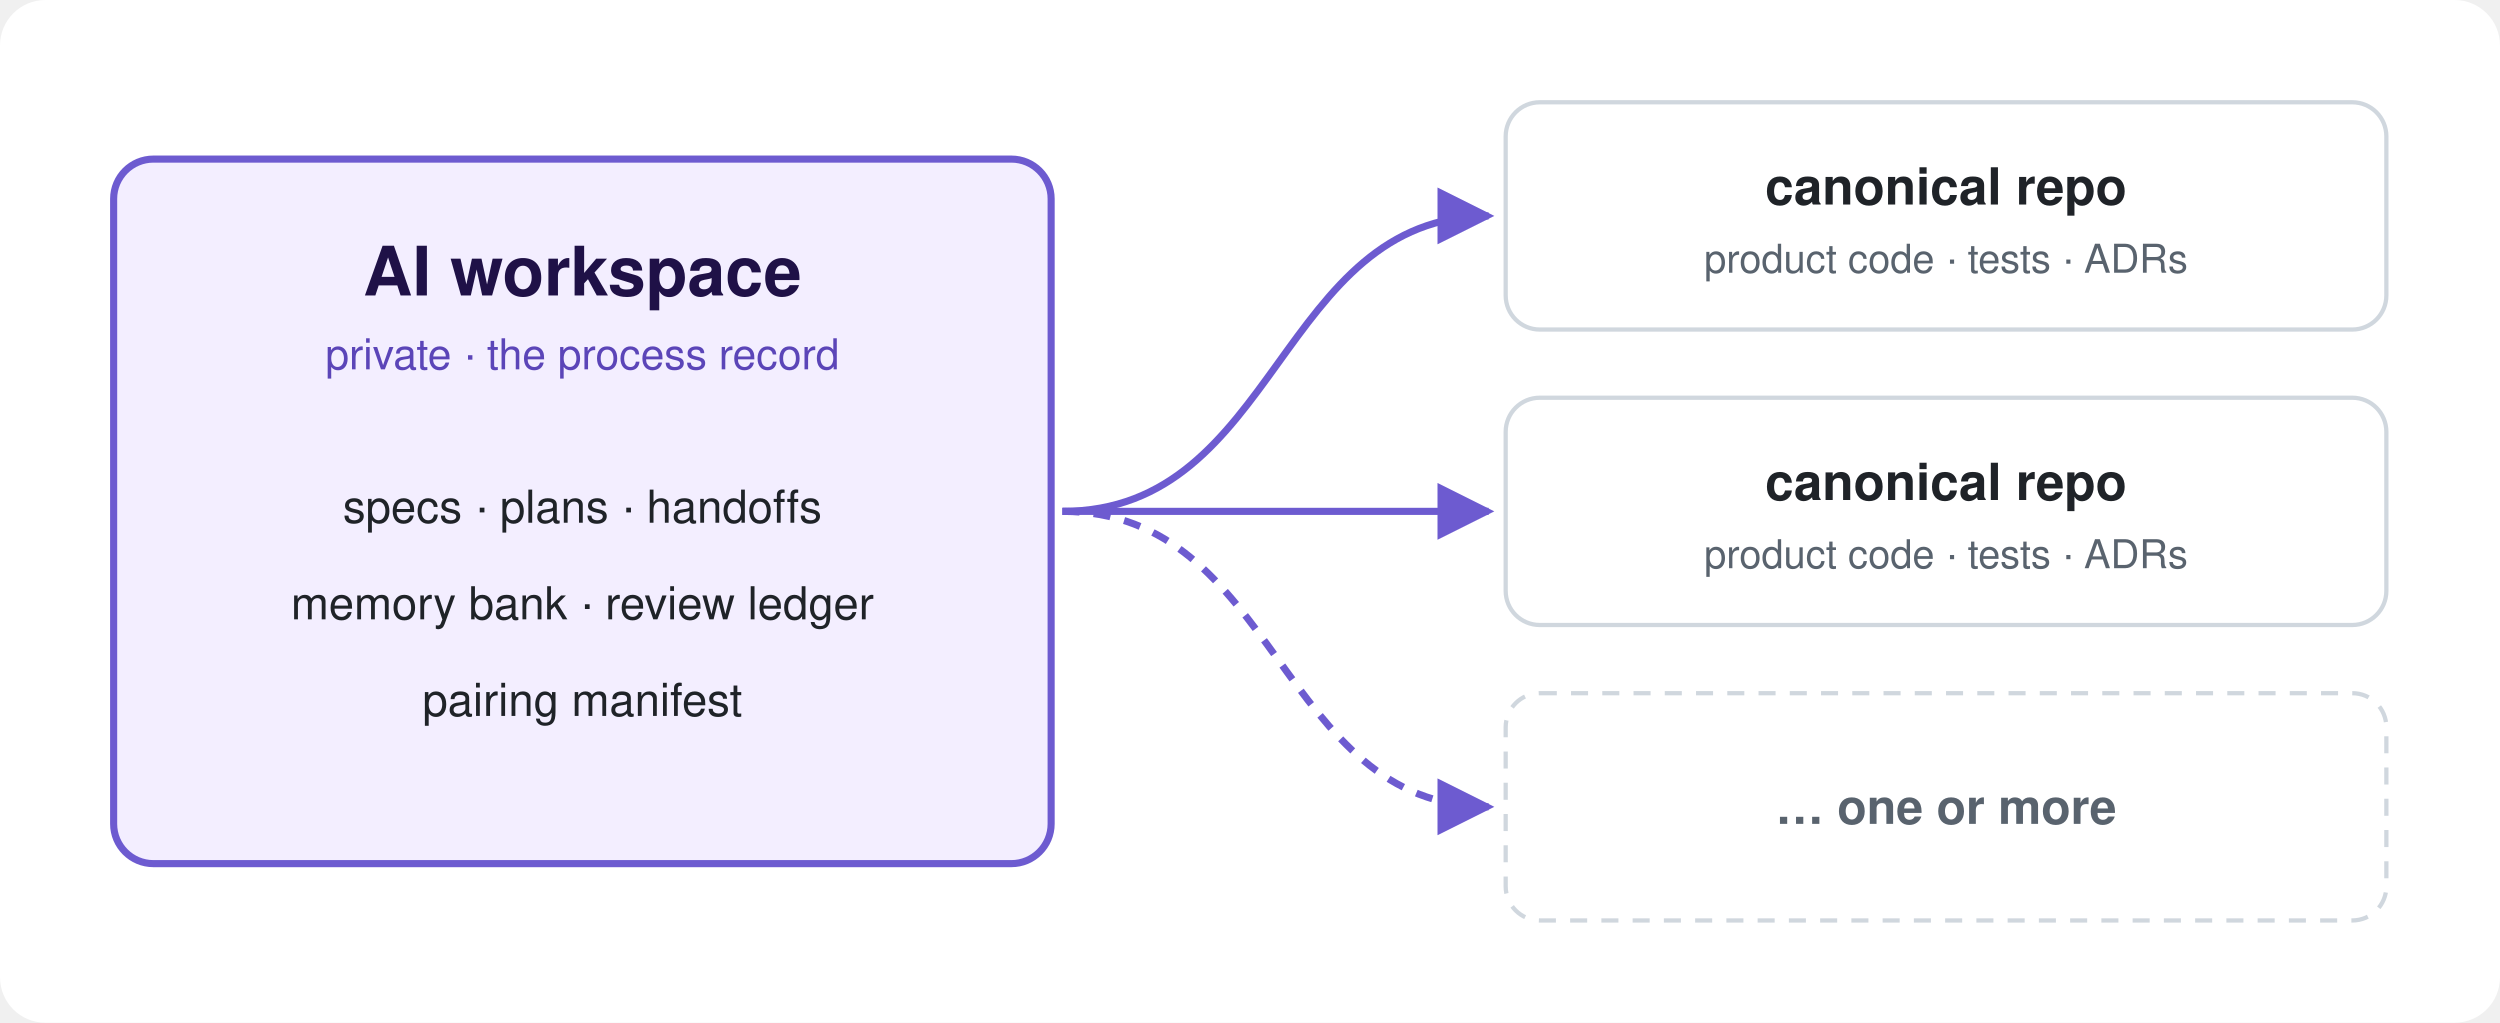
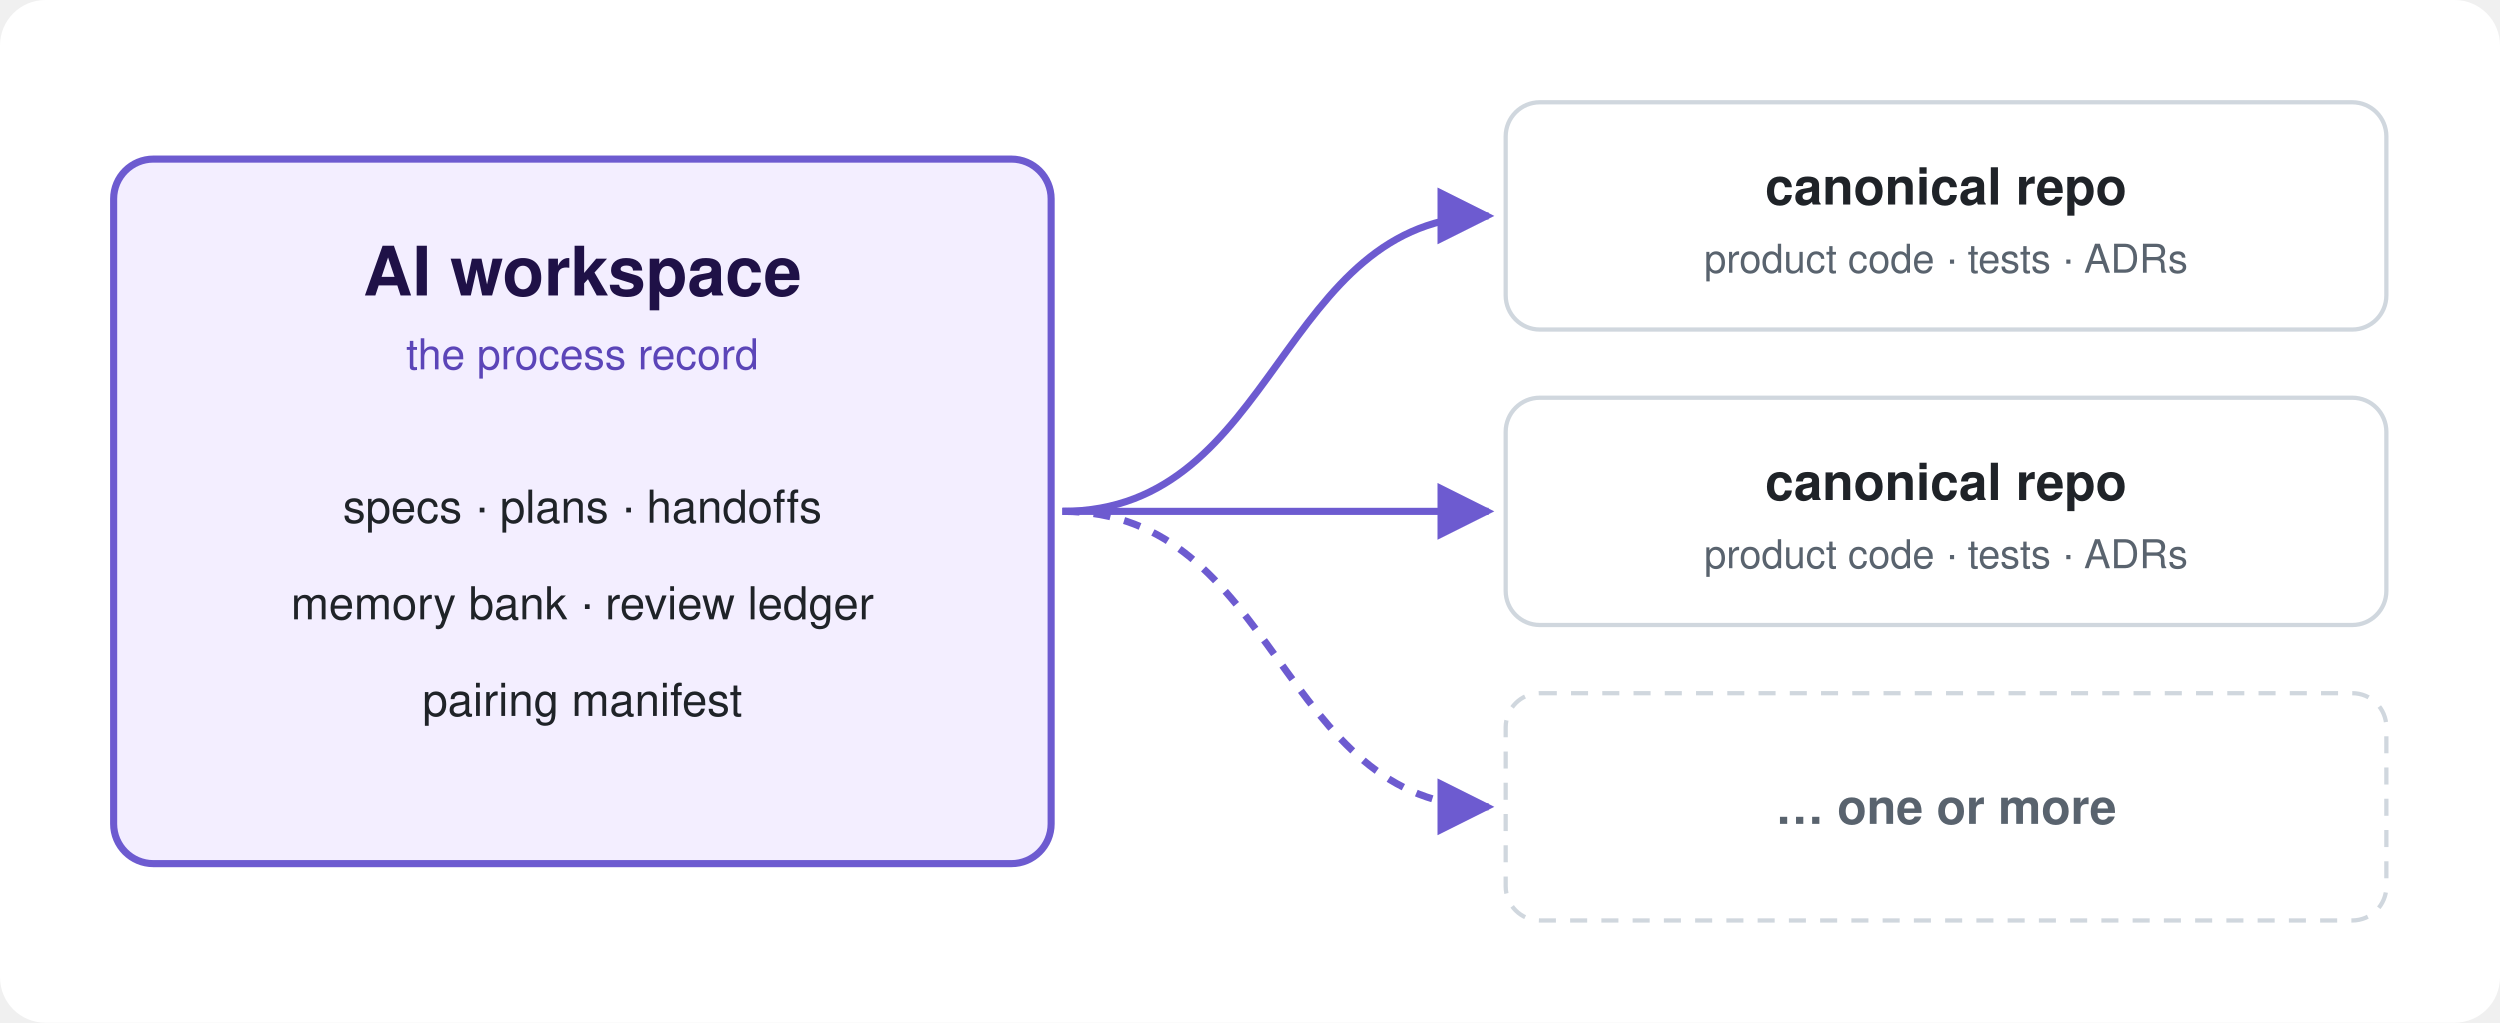
- <svg xmlns="http://www.w3.org/2000/svg" viewBox="0 0 880 360" width="880" height="360" role="img" aria-label="One private AI workspace holds specs, plans, handoffs, the memory bank, the review ledger and the pairing manifest, and manages one or more canonical repos that hold product code, tests and ADRs.">
+ <svg xmlns="http://www.w3.org/2000/svg" viewBox="0 0 880 360" width="880" height="360" role="img" aria-label="One AI workspace holds specs, plans, handoffs, the memory bank, the review ledger and the pairing manifest, and manages one or more canonical repos that hold product code, tests and ADRs.">
  <defs>
    <marker id="a" viewBox="0 0 10 10" refX="9" refY="5" markerWidth="8" markerHeight="8" orient="auto-start-reverse">
      <path d="M0 0L10 5L0 10z" fill="#6d5bd0" />
    </marker>
  </defs>
  <rect width="880" height="360" rx="16" fill="#ffffff" />
  <rect x="40" y="56" width="330" height="248" rx="14" fill="#f3eeff" stroke="#6d5bd0" stroke-width="2.5" />
  <text x="205.0" y="104.0" font-family="-apple-system, 'Segoe UI', Helvetica, Arial, sans-serif" font-size="24" font-weight="800" fill="#1f1147" text-anchor="middle">AI workspace</text>
-   <text x="205.0" y="130.0" font-family="-apple-system, 'Segoe UI', Helvetica, Arial, sans-serif" font-size="15" font-weight="400" fill="#5b45b8" text-anchor="middle">private · the process record</text>
+   <text x="205.0" y="130.0" font-family="-apple-system, 'Segoe UI', Helvetica, Arial, sans-serif" font-size="15" font-weight="400" fill="#5b45b8" text-anchor="middle">the process record</text>
  <text x="205.0" y="184.0" font-family="-apple-system, 'Segoe UI', Helvetica, Arial, sans-serif" font-size="16" font-weight="400" fill="#1f2328" text-anchor="middle">specs · plans · handoffs</text>
  <text x="205.0" y="218.0" font-family="-apple-system, 'Segoe UI', Helvetica, Arial, sans-serif" font-size="16" font-weight="400" fill="#1f2328" text-anchor="middle">memory bank · review ledger</text>
  <text x="205.0" y="252.0" font-family="-apple-system, 'Segoe UI', Helvetica, Arial, sans-serif" font-size="16" font-weight="400" fill="#1f2328" text-anchor="middle">pairing manifest</text>
  <path d="M374 180 C 450 180, 450 76, 524 76" stroke="#6d5bd0" stroke-width="2.5" fill="none" marker-end="url(#a)" />
  <rect x="530" y="36" width="310" height="80" rx="12" fill="#ffffff" stroke="#d0d7de" stroke-width="1.5" />
  <text x="685.0" y="72.0" font-family="-apple-system, 'Segoe UI', Helvetica, Arial, sans-serif" font-size="18" font-weight="700" fill="#1f2328" text-anchor="middle">canonical repo</text>
  <text x="685.0" y="96.0" font-family="-apple-system, 'Segoe UI', Helvetica, Arial, sans-serif" font-size="14" font-weight="400" fill="#59636e" text-anchor="middle">product code · tests · ADRs</text>
  <path d="M374 180 C 450 180, 450 180, 524 180" stroke="#6d5bd0" stroke-width="2.5" fill="none" marker-end="url(#a)" />
  <rect x="530" y="140" width="310" height="80" rx="12" fill="#ffffff" stroke="#d0d7de" stroke-width="1.5" />
  <text x="685.0" y="176.0" font-family="-apple-system, 'Segoe UI', Helvetica, Arial, sans-serif" font-size="18" font-weight="700" fill="#1f2328" text-anchor="middle">canonical repo</text>
  <text x="685.0" y="200.0" font-family="-apple-system, 'Segoe UI', Helvetica, Arial, sans-serif" font-size="14" font-weight="400" fill="#59636e" text-anchor="middle">product code · tests · ADRs</text>
  <path d="M374 180 C 450 180, 450 284, 524 284" stroke="#6d5bd0" stroke-width="2.5" fill="none" marker-end="url(#a)" stroke-dasharray="6 5" />
  <rect x="530" y="244" width="310" height="80" rx="12" fill="#ffffff" stroke="#d0d7de" stroke-width="1.5" stroke-dasharray="6 5" />
  <text x="685.0" y="290.0" font-family="-apple-system, 'Segoe UI', Helvetica, Arial, sans-serif" font-size="17" font-weight="600" fill="#59636e" text-anchor="middle">… one or more</text>
</svg>
